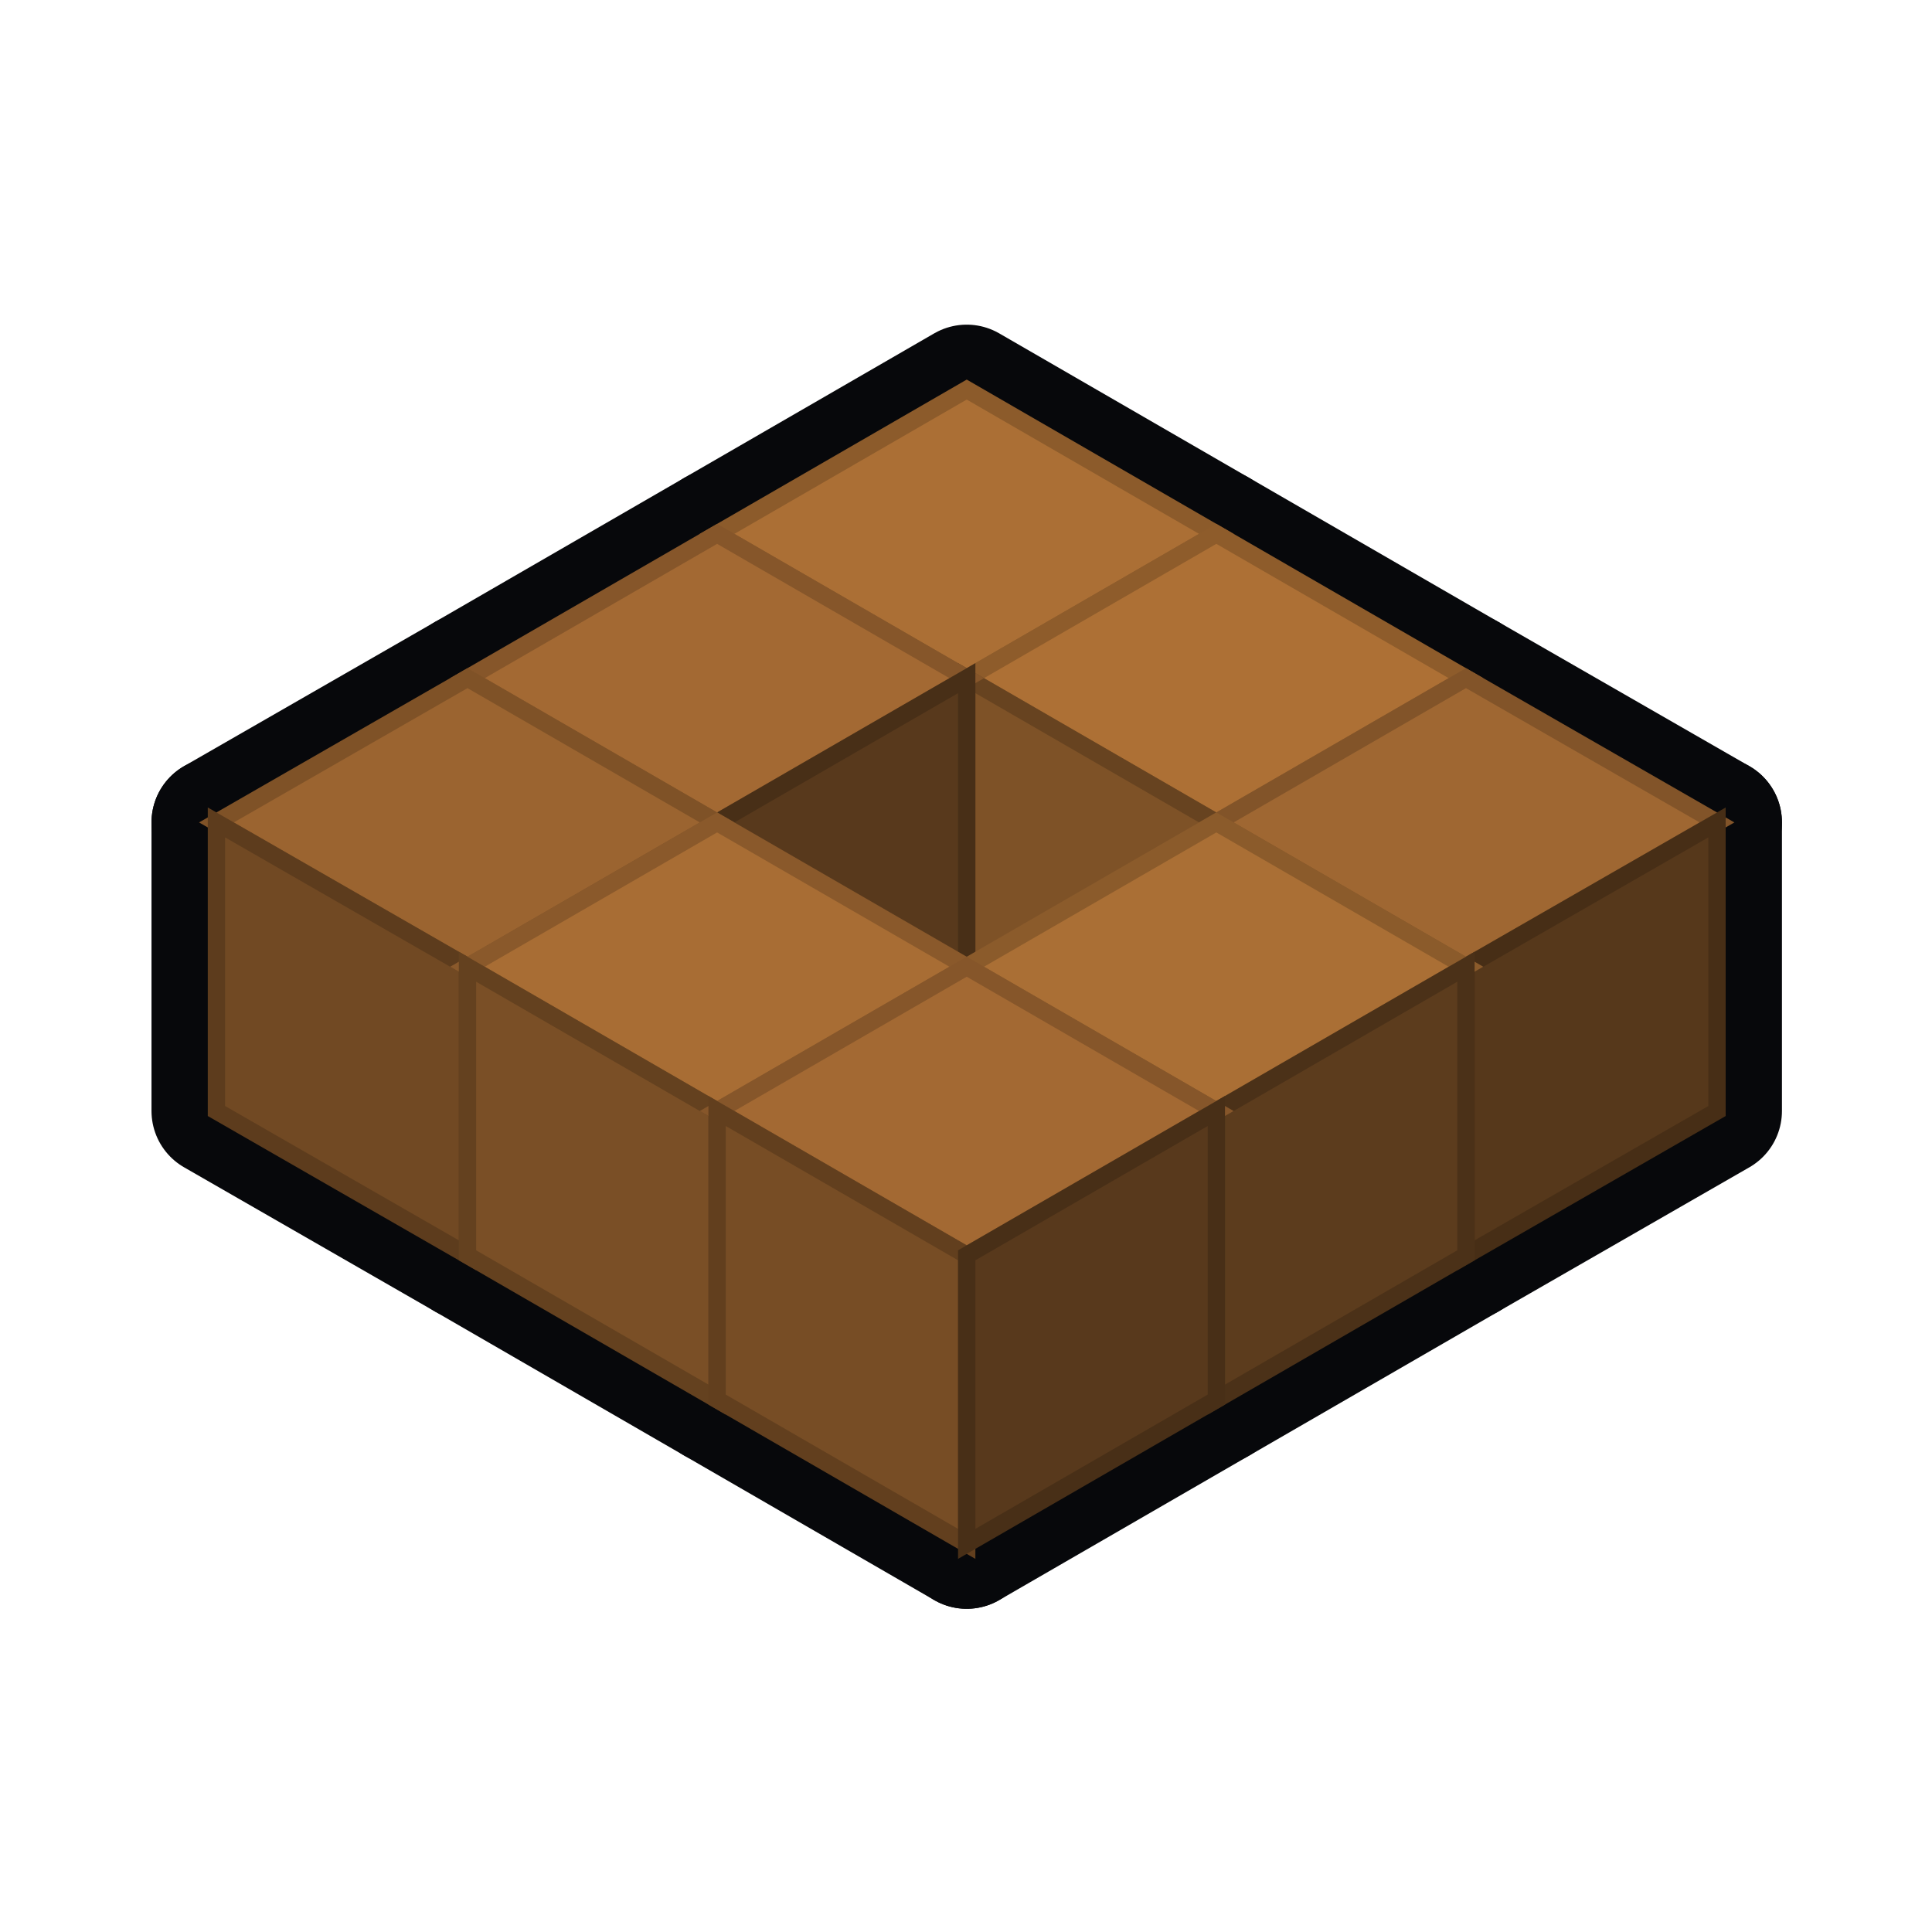
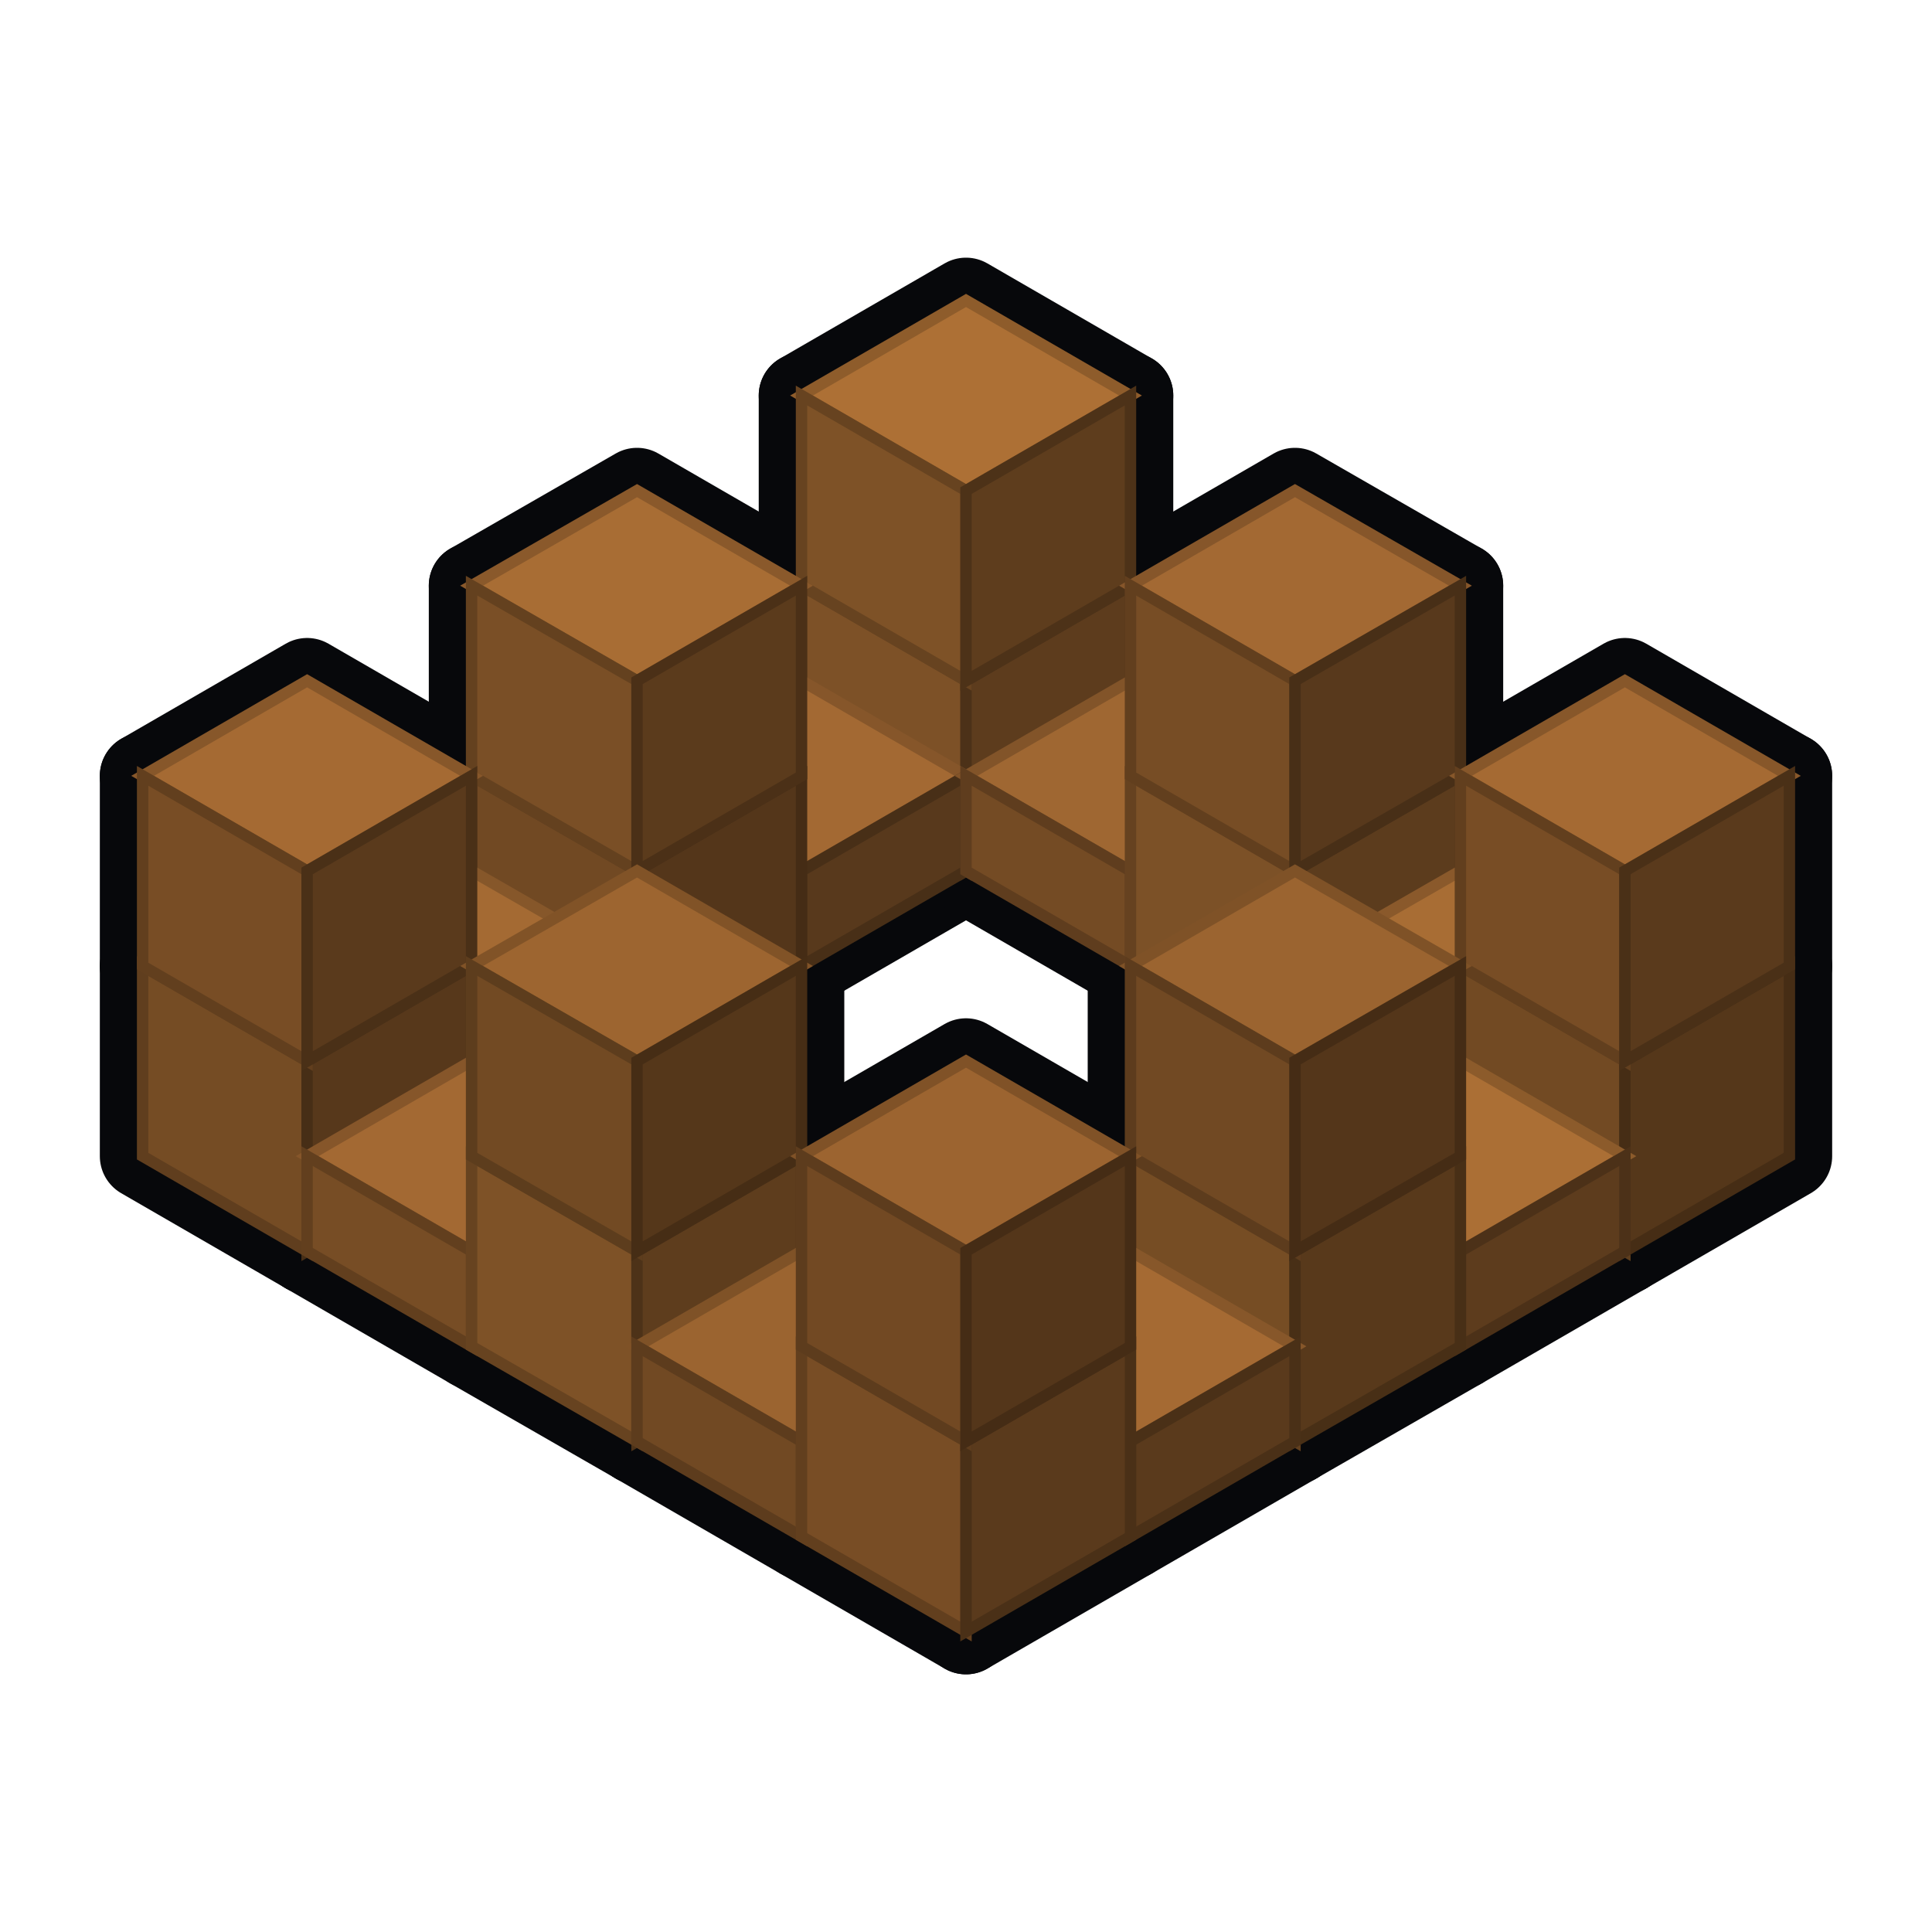
- <svg xmlns="http://www.w3.org/2000/svg" viewBox="-6.70 -2.70 13.39 13.39" width="160" height="160">
+ <svg xmlns="http://www.w3.org/2000/svg" viewBox="-10.16 -5.16 20.32 20.32" width="160" height="160">
  <g fill="#07080b" stroke="#07080b" stroke-width="0.9" stroke-linejoin="round">
-     <polygon points="0,0 1.73,1 0,2 -1.73,1" />
-     <polygon points="1.73,1 3.46,2 1.73,3 0,2" />
-     <polygon points="0,2 1.73,3 1.73,5 0,4" />
-     <polygon points="-1.73,1 0,2 -1.73,3 -3.46,2" />
-     <polygon points="-1.73,3 0,2 0,4 -1.73,5" />
-     <polygon points="3.46,2 5.2,3 3.46,4 1.73,3" />
+     <polygon points="-1.73,1 0,2 0,4 -1.73,3" />
+     <polygon points="0,2 1.73,1 1.73,3 0,4" />
+     <polygon points="0,-2 1.73,-1 0,0 -1.73,-1" />
+     <polygon points="-1.73,-1 0,0 0,2 -1.73,1" />
+     <polygon points="0,0 1.73,-1 1.73,1 0,2" />
+     <polygon points="-1.73,2 0,3 -1.73,4 -3.46,3" />
+     <polygon points="-1.73,4 0,3 0,4 -1.73,5" />
+     <polygon points="1.73,2 3.46,3 1.73,4 0,3" />
+     <polygon points="0,3 1.73,4 1.73,5 0,4" />
+     <polygon points="-5.2,3 -3.46,4 -3.46,6 -5.2,5" />
+     <polygon points="-3.46,4 -1.73,3 -1.73,5 -3.46,6" />
+     <polygon points="1.73,3 3.46,4 3.46,6 1.73,5" />
    <polygon points="3.46,4 5.2,3 5.2,5 3.46,6" />
-     <polygon points="-3.46,2 -1.73,3 -3.46,4 -5.2,3" />
-     <polygon points="-5.2,3 -3.46,4 -3.46,6 -5.2,5" />
-     <polygon points="1.73,3 3.46,4 1.73,5 0,4" />
-     <polygon points="1.73,5 3.46,4 3.46,6 1.73,7" />
-     <polygon points="-1.73,3 0,4 -1.73,5 -3.46,4" />
-     <polygon points="-3.46,4 -1.73,5 -1.73,7 -3.46,6" />
-     <polygon points="0,4 1.73,5 0,6 -1.73,5" />
-     <polygon points="-1.73,5 0,6 0,8 -1.73,7" />
-     <polygon points="0,6 1.73,5 1.73,7 0,8" />
+     <polygon points="-3.46,0 -1.73,1 -3.46,2 -5.2,1" />
+     <polygon points="-5.2,1 -3.46,2 -3.46,4 -5.2,3" />
+     <polygon points="-3.46,2 -1.73,1 -1.73,3 -3.46,4" />
+     <polygon points="3.46,0 5.2,1 3.46,2 1.73,1" />
+     <polygon points="1.73,1 3.46,2 3.46,4 1.73,3" />
+     <polygon points="3.46,2 5.2,1 5.2,3 3.46,4" />
+     <polygon points="-5.2,4 -3.46,5 -5.2,6 -6.93,5" />
+     <polygon points="-5.2,6 -3.46,5 -3.46,6 -5.2,7" />
+     <polygon points="5.2,4 6.93,5 5.2,6 3.46,5" />
+     <polygon points="3.46,5 5.2,6 5.2,7 3.46,6" />
+     <polygon points="-8.66,5 -6.93,6 -6.93,8 -8.66,7" />
+     <polygon points="-6.93,6 -5.2,5 -5.2,7 -6.93,8" />
+     <polygon points="5.2,5 6.93,6 6.93,8 5.2,7" />
+     <polygon points="6.93,6 8.66,5 8.66,7 6.93,8" />
+     <polygon points="-6.93,2 -5.2,3 -6.93,4 -8.66,3" />
+     <polygon points="-8.66,3 -6.93,4 -6.93,6 -8.66,5" />
+     <polygon points="-6.93,4 -5.2,3 -5.2,5 -6.93,6" />
+     <polygon points="6.93,2 8.66,3 6.93,4 5.2,3" />
+     <polygon points="5.2,3 6.93,4 6.93,6 5.2,5" />
+     <polygon points="6.93,4 8.66,3 8.66,5 6.93,6" />
+     <polygon points="-5.2,6 -3.46,7 -5.2,8 -6.93,7" />
+     <polygon points="-6.93,7 -5.2,8 -5.2,9 -6.93,8" />
+     <polygon points="5.2,6 6.93,7 5.2,8 3.46,7" />
+     <polygon points="5.2,8 6.93,7 6.93,8 5.2,9" />
+     <polygon points="-5.2,7 -3.46,8 -3.46,10 -5.2,9" />
+     <polygon points="-3.46,8 -1.73,7 -1.73,9 -3.46,10" />
+     <polygon points="1.73,7 3.46,8 3.46,10 1.73,9" />
+     <polygon points="3.46,8 5.2,7 5.2,9 3.46,10" />
+     <polygon points="-3.46,4 -1.73,5 -3.46,6 -5.2,5" />
+     <polygon points="-5.2,5 -3.46,6 -3.46,8 -5.2,7" />
+     <polygon points="-3.46,6 -1.73,5 -1.73,7 -3.46,8" />
+     <polygon points="3.46,4 5.2,5 3.46,6 1.73,5" />
+     <polygon points="1.73,5 3.46,6 3.46,8 1.73,7" />
+     <polygon points="3.46,6 5.2,5 5.2,7 3.46,8" />
+     <polygon points="-1.73,8 0,9 -1.73,10 -3.46,9" />
+     <polygon points="-3.46,9 -1.73,10 -1.73,11 -3.46,10" />
+     <polygon points="1.73,8 3.46,9 1.73,10 0,9" />
+     <polygon points="1.73,10 3.46,9 3.46,10 1.73,11" />
+     <polygon points="-1.73,9 0,10 0,12 -1.73,11" />
+     <polygon points="0,10 1.73,9 1.73,11 0,12" />
+     <polygon points="0,6 1.73,7 0,8 -1.73,7" />
+     <polygon points="-1.73,7 0,8 0,10 -1.73,9" />
+     <polygon points="0,8 1.73,7 1.73,9 0,10" />
  </g>
-   <polygon points="0,0 1.73,1 0,2 -1.73,1" fill="#ab6f35" stroke="#8c5b2b" stroke-width="0.12" />
-   <polygon points="1.73,1 3.46,2 1.73,3 0,2" fill="#ad7035" stroke="#8e5c2b" stroke-width="0.12" />
-   <polygon points="0,2 1.73,3 1.73,5 0,4" fill="#7e5227" stroke="#674320" stroke-width="0.12" />
-   <polygon points="-1.73,1 0,2 -1.73,3 -3.46,2" fill="#a36933" stroke="#86562a" stroke-width="0.12" />
-   <polygon points="-1.73,3 0,2 0,4 -1.73,5" fill="#58391c" stroke="#482f17" stroke-width="0.12" />
-   <polygon points="3.46,2 5.2,3 3.46,4 1.73,3" fill="#9f6732" stroke="#825429" stroke-width="0.12" />
-   <polygon points="3.46,4 5.2,3 5.2,5 3.46,6" fill="#56381b" stroke="#472e16" stroke-width="0.12" />
-   <polygon points="-3.46,2 -1.73,3 -3.46,4 -5.2,3" fill="#9b6430" stroke="#7f5227" stroke-width="0.12" />
+   <polygon points="-1.73,1 0,2 0,4 -1.73,3" fill="#7d5127" stroke="#674220" stroke-width="0.12" />
+   <polygon points="0,2 1.73,1 1.73,3 0,4" fill="#5d3c1d" stroke="#4c3118" stroke-width="0.12" />
+   <polygon points="0,-2 1.73,-1 0,0 -1.73,-1" fill="#ad7035" stroke="#8e5c2b" stroke-width="0.12" />
+   <polygon points="-1.73,-1 0,0 0,2 -1.73,1" fill="#7e5227" stroke="#674320" stroke-width="0.12" />
+   <polygon points="0,0 1.73,-1 1.73,1 0,2" fill="#5e3d1d" stroke="#4d3218" stroke-width="0.12" />
+   <polygon points="-1.73,2 0,3 -1.73,4 -3.46,3" fill="#a36933" stroke="#86562a" stroke-width="0.12" />
+   <polygon points="-1.73,4 0,3 0,4 -1.73,5" fill="#58391c" stroke="#482f17" stroke-width="0.12" />
+   <polygon points="1.73,2 3.46,3 1.73,4 0,3" fill="#9f6732" stroke="#825429" stroke-width="0.12" />
+   <polygon points="0,3 1.73,4 1.73,5 0,4" fill="#744b24" stroke="#5f3d1e" stroke-width="0.12" />
  <polygon points="-5.2,3 -3.46,4 -3.46,6 -5.2,5" fill="#714923" stroke="#5d3c1d" stroke-width="0.12" />
-   <polygon points="1.73,3 3.46,4 1.73,5 0,4" fill="#aa6f35" stroke="#8b5b2b" stroke-width="0.12" />
-   <polygon points="1.73,5 3.46,4 3.46,6 1.73,7" fill="#5c3c1d" stroke="#4b3118" stroke-width="0.12" />
-   <polygon points="-1.73,3 0,4 -1.73,5 -3.46,4" fill="#a86d34" stroke="#8a592b" stroke-width="0.12" />
-   <polygon points="-3.46,4 -1.73,5 -1.73,7 -3.46,6" fill="#7a4f26" stroke="#64411f" stroke-width="0.12" />
-   <polygon points="0,4 1.73,5 0,6 -1.73,5" fill="#a36933" stroke="#86562a" stroke-width="0.12" />
-   <polygon points="-1.73,5 0,6 0,8 -1.73,7" fill="#774d25" stroke="#623f1e" stroke-width="0.12" />
-   <polygon points="0,6 1.73,5 1.73,7 0,8" fill="#58391c" stroke="#482f17" stroke-width="0.12" />
+   <polygon points="-3.46,4 -1.73,3 -1.73,5 -3.46,6" fill="#54361a" stroke="#452c15" stroke-width="0.12" />
+   <polygon points="1.73,3 3.46,4 3.46,6 1.73,5" fill="#7c5127" stroke="#664220" stroke-width="0.12" />
+   <polygon points="3.46,4 5.2,3 5.2,5 3.46,6" fill="#5c3c1d" stroke="#4b3118" stroke-width="0.12" />
+   <polygon points="-3.46,0 -1.73,1 -3.46,2 -5.2,1" fill="#a86d34" stroke="#8a592b" stroke-width="0.12" />
+   <polygon points="-5.2,1 -3.46,2 -3.46,4 -5.2,3" fill="#7a4f26" stroke="#64411f" stroke-width="0.12" />
+   <polygon points="-3.46,2 -1.73,1 -1.73,3 -3.46,4" fill="#5b3b1c" stroke="#4b3017" stroke-width="0.12" />
+   <polygon points="3.46,0 5.2,1 3.46,2 1.73,1" fill="#a36933" stroke="#86562a" stroke-width="0.12" />
+   <polygon points="1.73,1 3.46,2 3.46,4 1.73,3" fill="#774d25" stroke="#623f1e" stroke-width="0.12" />
+   <polygon points="3.46,2 5.2,1 5.2,3 3.46,4" fill="#58391c" stroke="#482f17" stroke-width="0.12" />
+   <polygon points="-5.2,4 -3.46,5 -5.2,6 -6.93,5" fill="#a46a33" stroke="#86572a" stroke-width="0.12" />
+   <polygon points="-5.2,6 -3.46,5 -3.46,6 -5.2,7" fill="#593a1c" stroke="#493017" stroke-width="0.12" />
+   <polygon points="5.2,4 6.93,5 5.2,6 3.46,5" fill="#a86d34" stroke="#8a592b" stroke-width="0.12" />
+   <polygon points="3.46,5 5.2,6 5.2,7 3.46,6" fill="#7a4f26" stroke="#64411f" stroke-width="0.12" />
+   <polygon points="-8.66,5 -6.93,6 -6.93,8 -8.66,7" fill="#754c24" stroke="#603e1e" stroke-width="0.12" />
+   <polygon points="-6.93,6 -5.2,5 -5.2,7 -6.93,8" fill="#57381b" stroke="#472e16" stroke-width="0.12" />
+   <polygon points="5.2,5 6.93,6 6.93,8 5.2,7" fill="#724a23" stroke="#5d3d1d" stroke-width="0.12" />
+   <polygon points="6.93,6 8.66,5 8.66,7 6.93,8" fill="#55371a" stroke="#462d15" stroke-width="0.12" />
+   <polygon points="-6.93,2 -5.2,3 -6.93,4 -8.66,3" fill="#a56a33" stroke="#87572a" stroke-width="0.12" />
+   <polygon points="-8.66,3 -6.93,4 -6.93,6 -8.66,5" fill="#784d25" stroke="#623f1e" stroke-width="0.12" />
+   <polygon points="-6.93,4 -5.2,3 -5.2,5 -6.93,6" fill="#5a3a1c" stroke="#4a3017" stroke-width="0.12" />
+   <polygon points="6.93,2 8.66,3 6.93,4 5.2,3" fill="#a56a33" stroke="#87572a" stroke-width="0.12" />
+   <polygon points="5.2,3 6.93,4 6.93,6 5.2,5" fill="#784d25" stroke="#623f1e" stroke-width="0.12" />
+   <polygon points="6.93,4 8.66,3 8.66,5 6.93,6" fill="#5a3a1c" stroke="#4a3017" stroke-width="0.12" />
+   <polygon points="-5.2,6 -3.46,7 -5.2,8 -6.93,7" fill="#a36933" stroke="#86562a" stroke-width="0.12" />
+   <polygon points="-6.93,7 -5.2,8 -5.2,9 -6.93,8" fill="#774d25" stroke="#623f1e" stroke-width="0.12" />
+   <polygon points="5.2,6 6.93,7 5.2,8 3.46,7" fill="#ab6f35" stroke="#8c5b2b" stroke-width="0.12" />
+   <polygon points="5.2,8 6.93,7 6.93,8 5.2,9" fill="#5d3c1d" stroke="#4c3118" stroke-width="0.12" />
+   <polygon points="-5.2,7 -3.46,8 -3.46,10 -5.2,9" fill="#7e5227" stroke="#674320" stroke-width="0.12" />
+   <polygon points="-3.46,8 -1.73,7 -1.73,9 -3.46,10" fill="#5e3d1d" stroke="#4d3218" stroke-width="0.12" />
+   <polygon points="1.73,7 3.46,8 3.46,10 1.73,9" fill="#764d24" stroke="#613f1e" stroke-width="0.12" />
+   <polygon points="3.46,8 5.2,7 5.2,9 3.46,10" fill="#58391b" stroke="#482f16" stroke-width="0.12" />
+   <polygon points="-3.46,4 -1.73,5 -3.46,6 -5.2,5" fill="#9d6530" stroke="#815327" stroke-width="0.12" />
+   <polygon points="-5.2,5 -3.46,6 -3.46,8 -5.2,7" fill="#724a23" stroke="#5d3d1d" stroke-width="0.12" />
+   <polygon points="-3.46,6 -1.73,5 -1.73,7 -3.46,8" fill="#55371a" stroke="#462d15" stroke-width="0.12" />
+   <polygon points="3.46,4 5.2,5 3.46,6 1.73,5" fill="#9b6430" stroke="#7f5227" stroke-width="0.12" />
+   <polygon points="1.73,5 3.46,6 3.46,8 1.73,7" fill="#714923" stroke="#5d3c1d" stroke-width="0.12" />
+   <polygon points="3.46,6 5.2,5 5.2,7 3.46,8" fill="#54361a" stroke="#452c15" stroke-width="0.12" />
+   <polygon points="-1.73,8 0,9 -1.73,10 -3.46,9" fill="#9b6430" stroke="#7f5227" stroke-width="0.12" />
+   <polygon points="-3.46,9 -1.73,10 -1.73,11 -3.46,10" fill="#714923" stroke="#5d3c1d" stroke-width="0.12" />
+   <polygon points="1.73,8 3.46,9 1.73,10 0,9" fill="#a56a33" stroke="#87572a" stroke-width="0.12" />
+   <polygon points="1.73,10 3.46,9 3.46,10 1.73,11" fill="#5a3a1c" stroke="#4a3017" stroke-width="0.12" />
+   <polygon points="-1.73,9 0,10 0,12 -1.73,11" fill="#784d25" stroke="#623f1e" stroke-width="0.12" />
+   <polygon points="0,10 1.73,9 1.73,11 0,12" fill="#5a3a1c" stroke="#4a3017" stroke-width="0.12" />
+   <polygon points="0,6 1.73,7 0,8 -1.73,7" fill="#9c6430" stroke="#805227" stroke-width="0.12" />
+   <polygon points="-1.73,7 0,8 0,10 -1.73,9" fill="#724923" stroke="#5d3c1d" stroke-width="0.12" />
+   <polygon points="0,8 1.73,7 1.73,9 0,10" fill="#54361a" stroke="#452c15" stroke-width="0.12" />
</svg>
